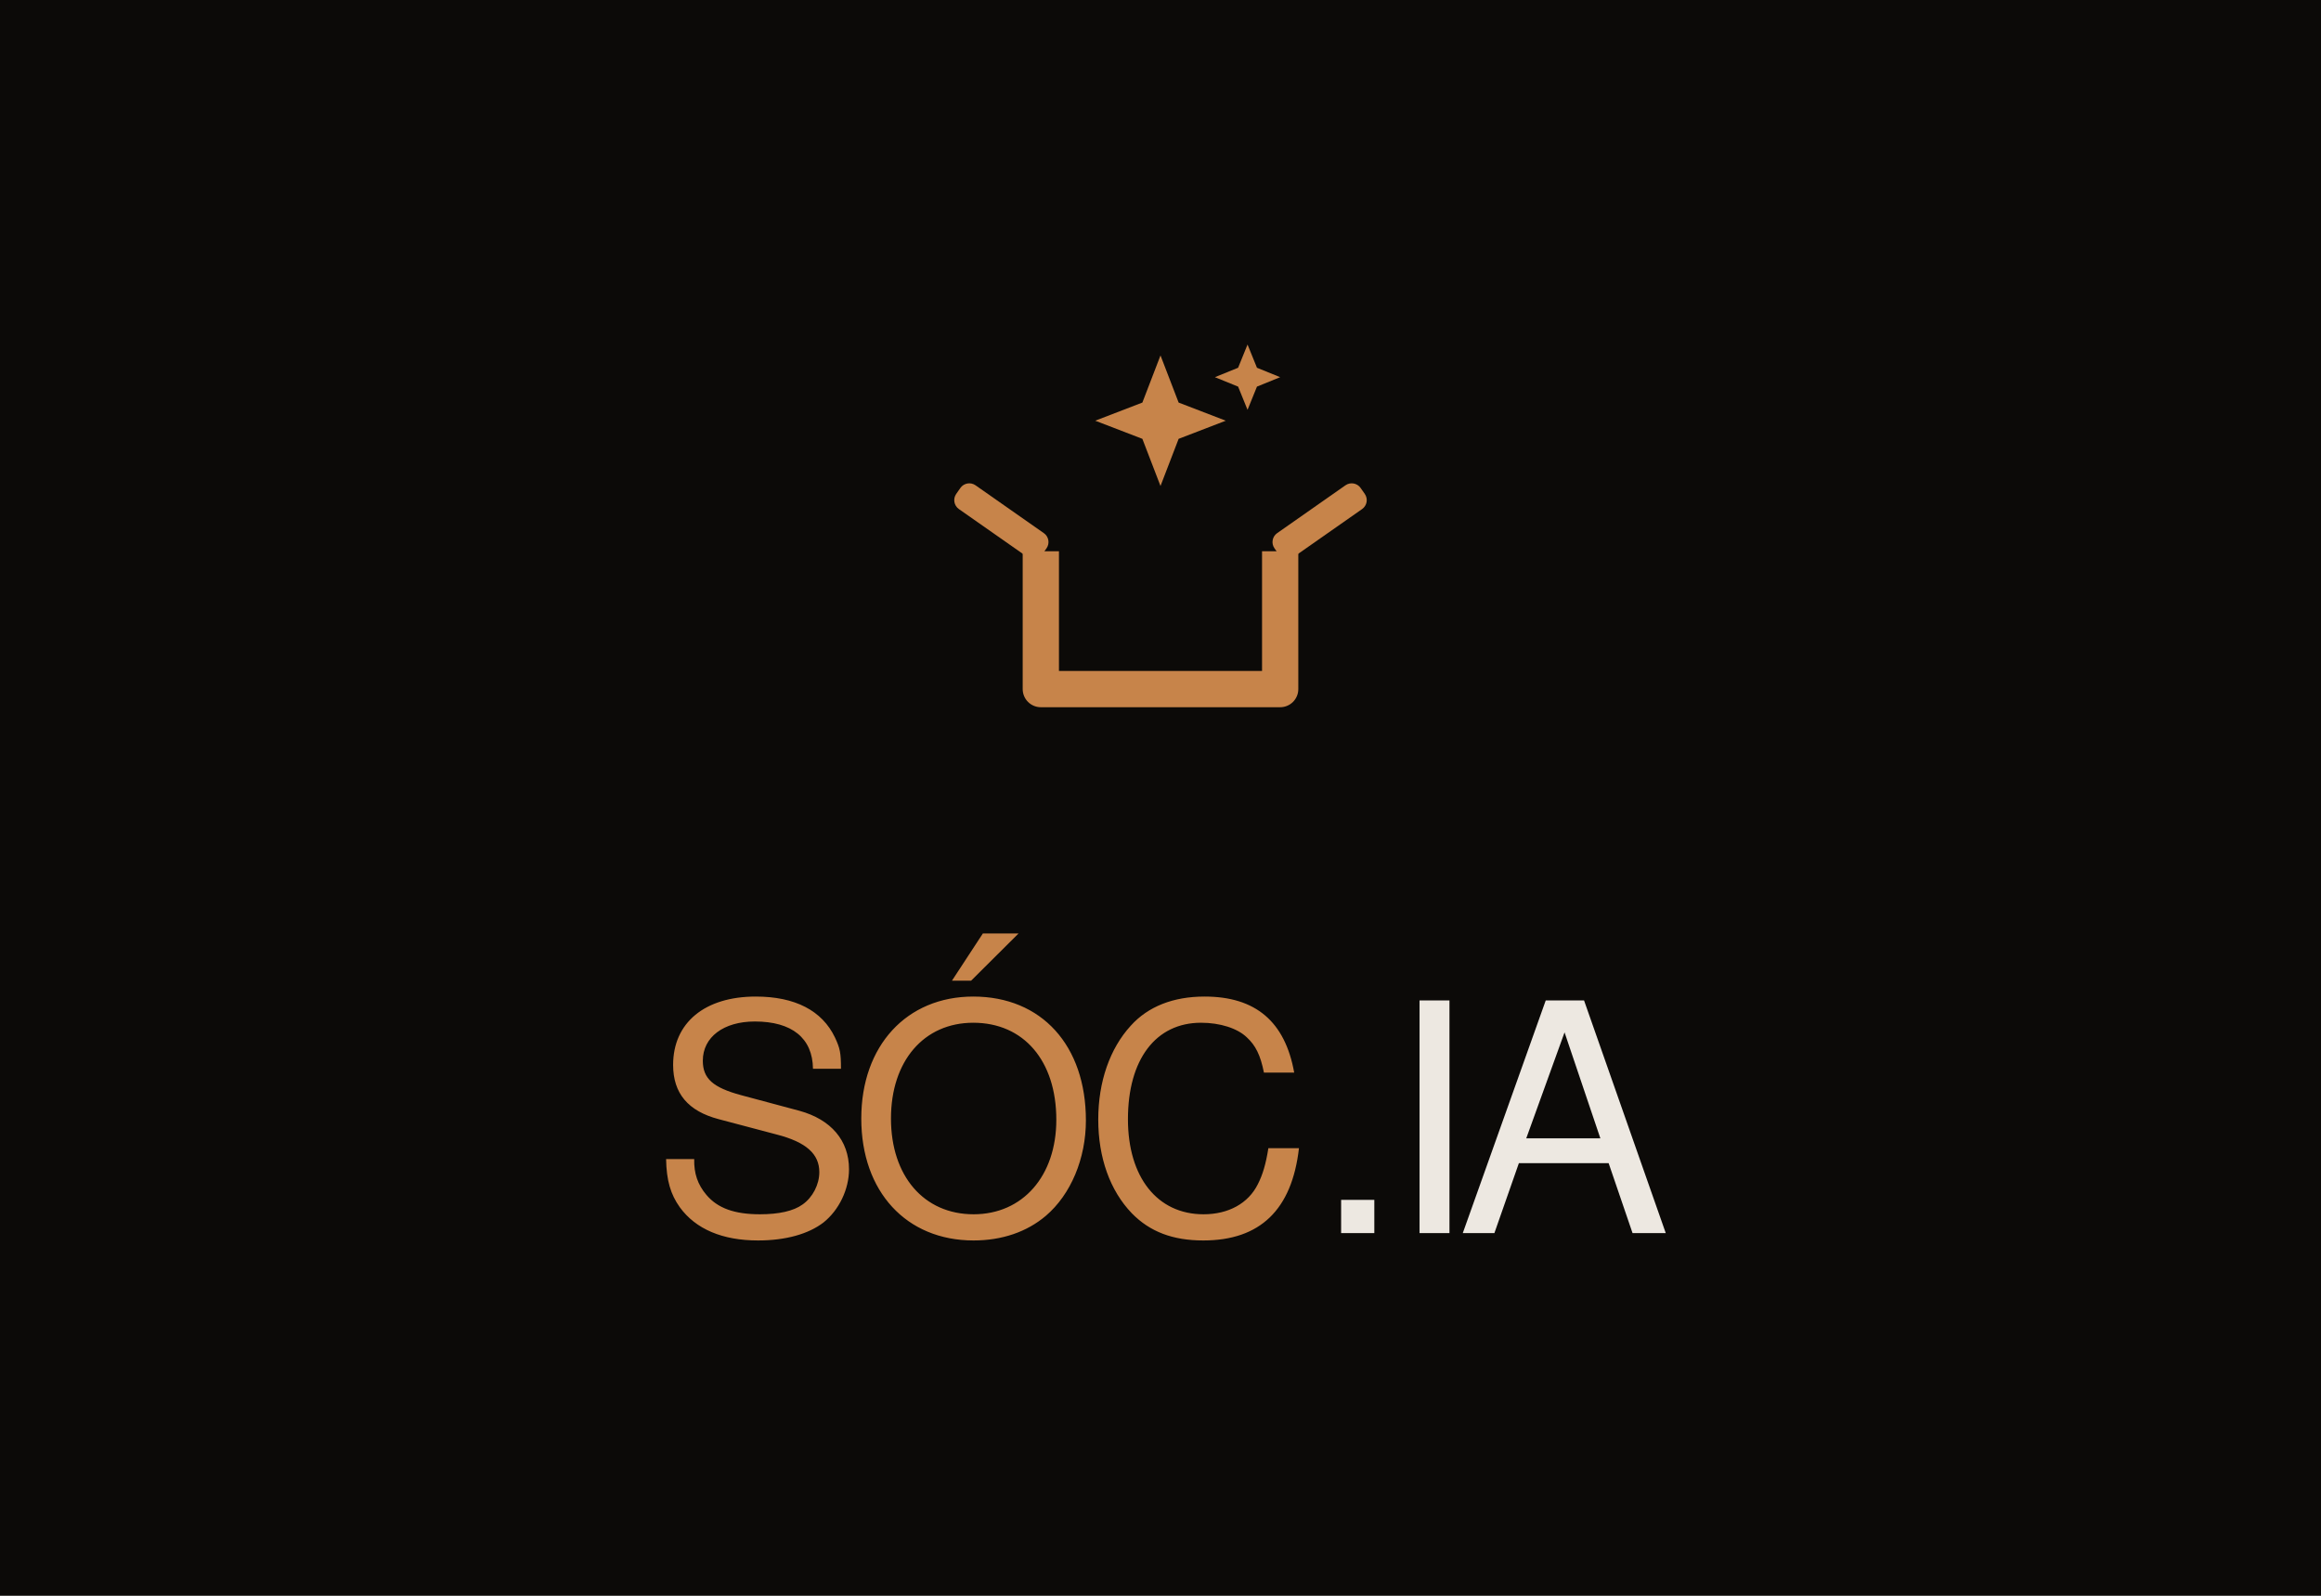
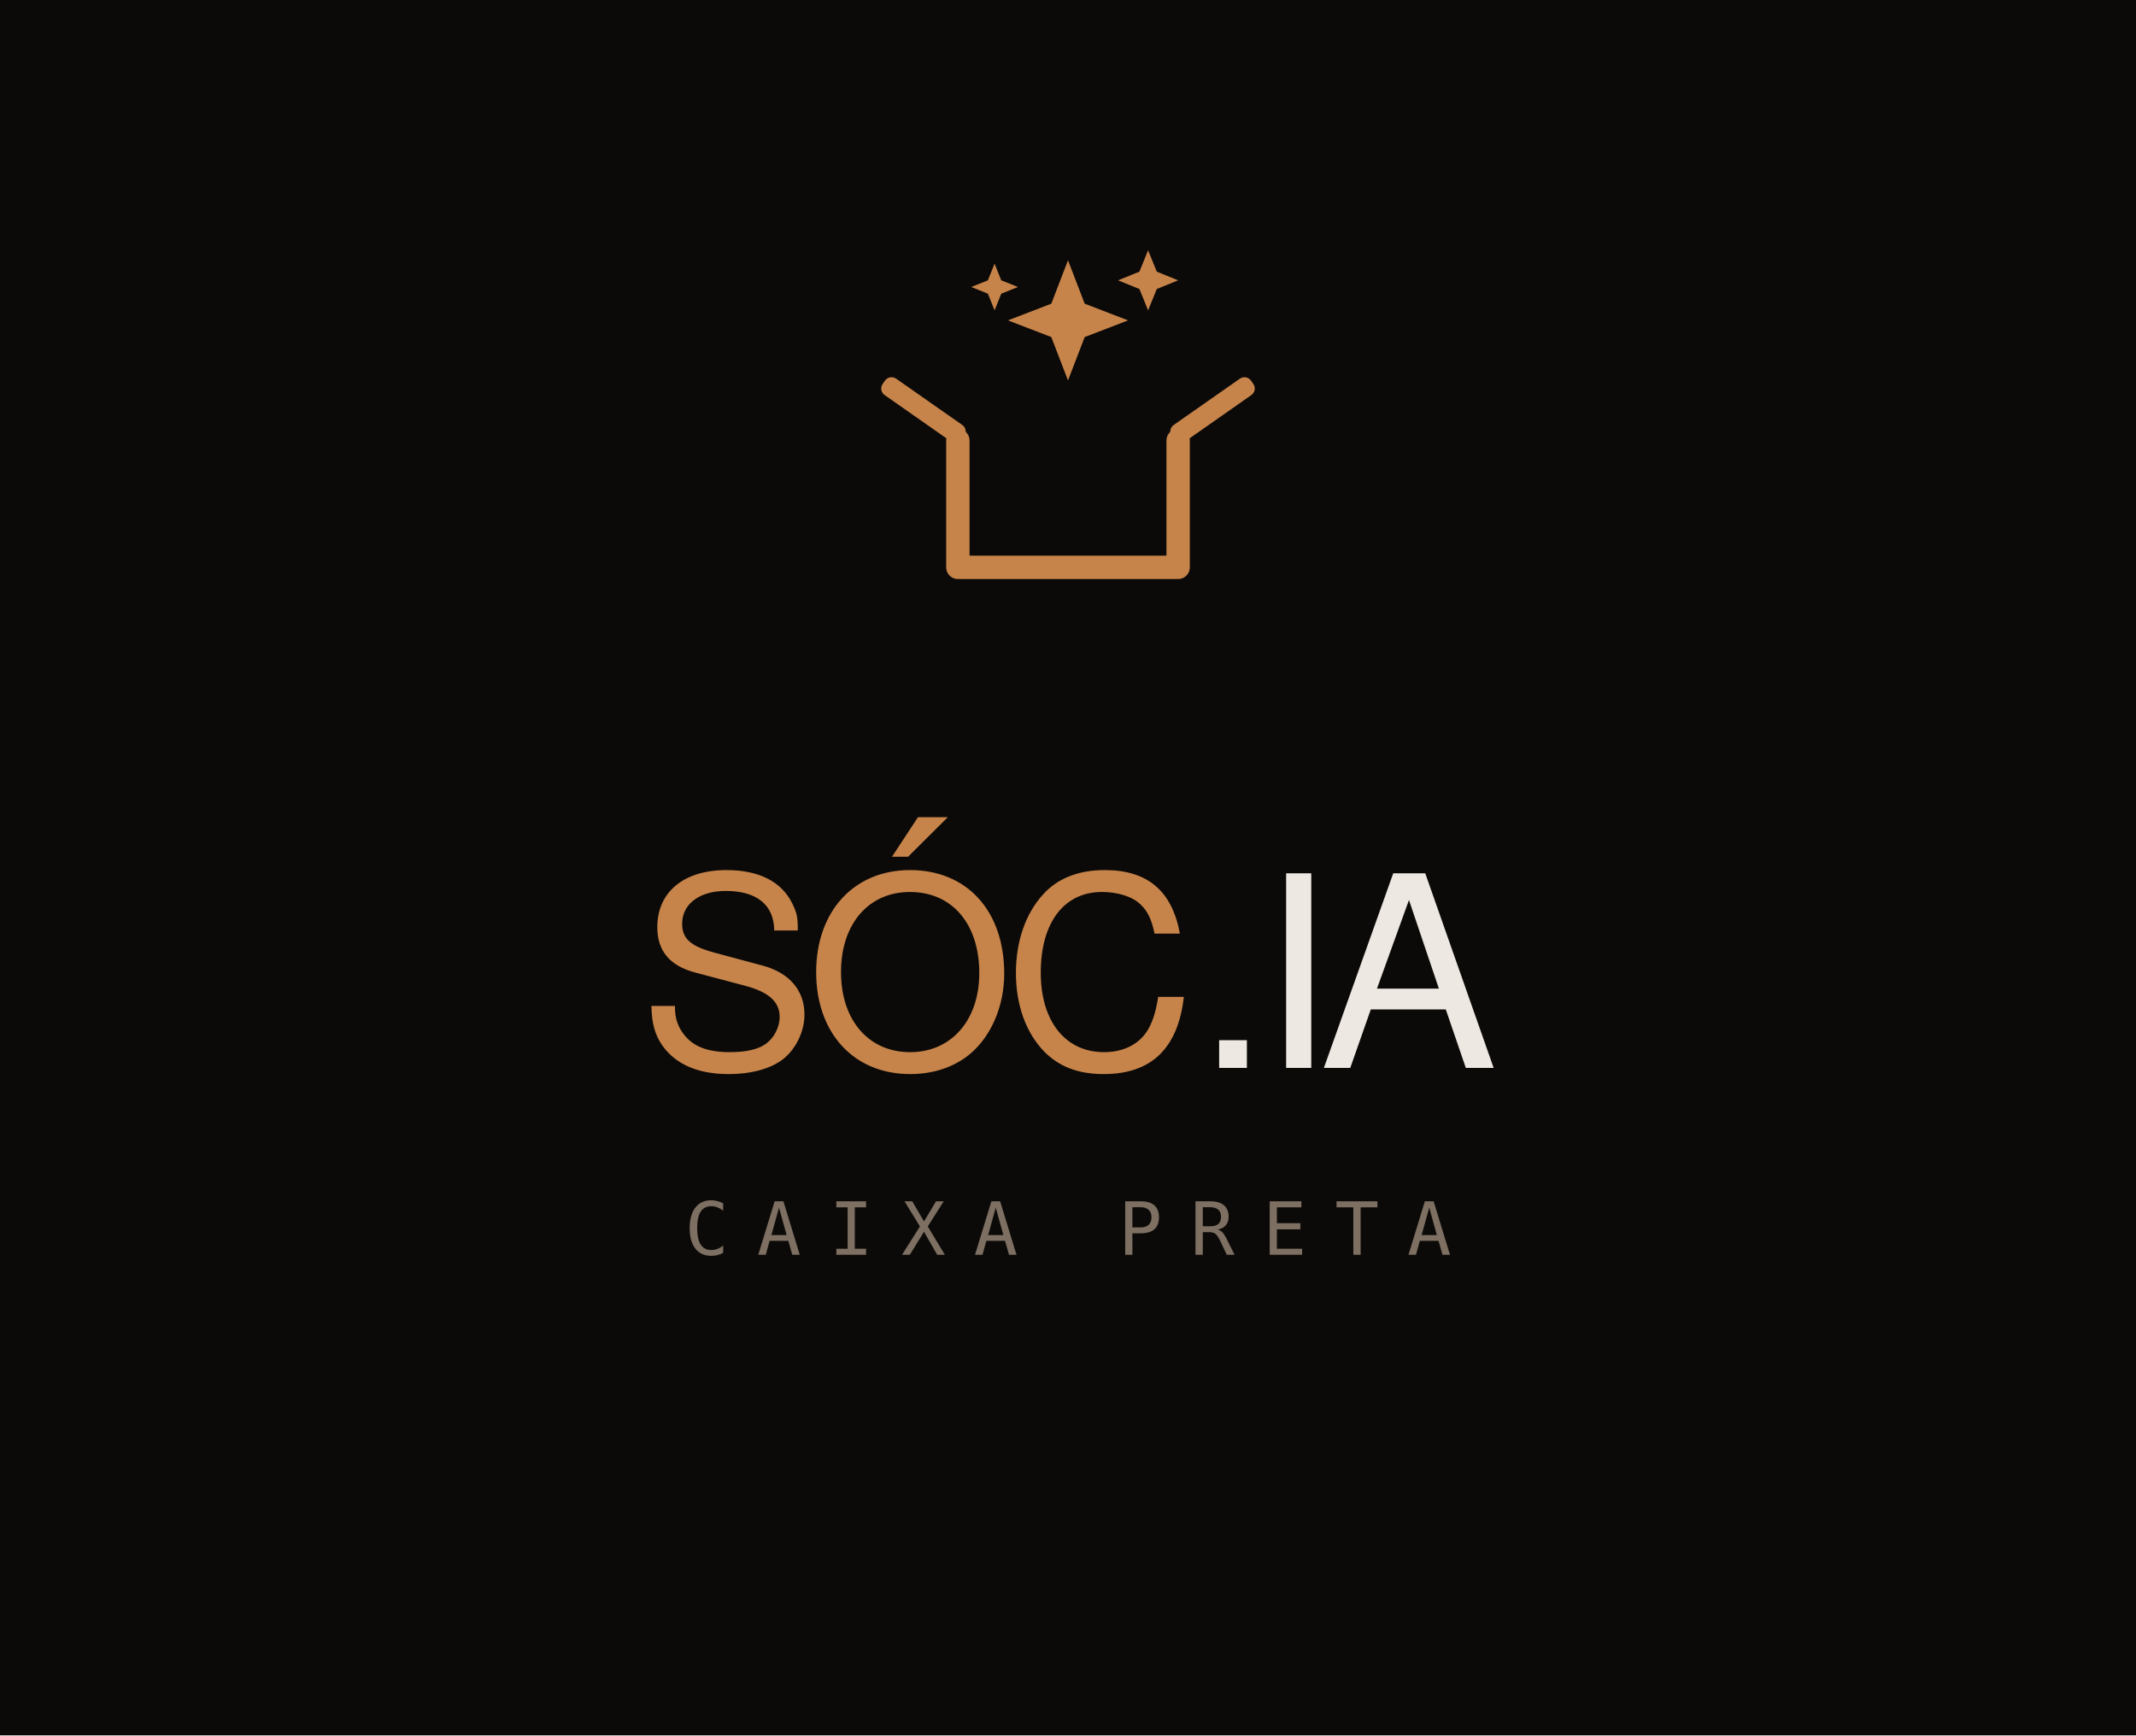
- <svg xmlns="http://www.w3.org/2000/svg" width="320" height="220" viewBox="0 0 320 220">
-   <rect width="320" height="220" fill="#0C0A08" />
-   <g transform="translate(128 46)">
+ <svg xmlns="http://www.w3.org/2000/svg" width="320" height="260" viewBox="0 0 320 260" fill="none">
+   <rect width="320" height="260" fill="#0C0A08" />
+   <g transform="translate(128 36)">
    <g transform="rotate(35 16 30)">
-       <rect x="1.5" y="28" width="14.5" height="4" rx="1.5" fill="#C7844A" />
+       <rect x="1.5" y="28" width="14.5" height="3" rx="1.2" fill="#C7844A" />
    </g>
-     <path d="M15.5 30 V49 H48.5 V30" fill="none" stroke="#C7844A" stroke-width="5" stroke-linejoin="round" />
+     <path d="M15.5 30 V49 H48.5 V30" fill="none" stroke="#C7844A" stroke-width="3.5" stroke-linejoin="round" stroke-linecap="round" />
    <g transform="rotate(-35 48 30)">
-       <rect x="48" y="28" width="14.5" height="4" rx="1.5" fill="#C7844A" />
+       <rect x="48" y="28" width="14.5" height="3" rx="1.2" fill="#C7844A" />
    </g>
    <polygon points="32,3 34.5,9.5 41,12 34.5,14.5 32,21 29.5,14.5 23,12 29.5,9.5" fill="#C7844A" />
    <polygon points="44,1.5 45.3,4.7 48.5,6 45.3,7.3 44,10.5 42.7,7.3 39.5,6 42.7,4.7" fill="#C7844A" />
+     <polygon points="21,3.5 22,6 24.5,7 22,8 21,10.5 20,8 17.5,7 20,6" fill="#C7844A" />
  </g>
-   <text x="160" y="170" text-anchor="middle" font-family="Jost, 'Century Gothic', 'Futura', Helvetica, Arial, sans-serif" font-size="44" font-weight="500" letter-spacing="-2" fill="#C7844A">SÓC<tspan fill="#EDE8E1">.IA</tspan>
+   <text x="160" y="160" text-anchor="middle" font-family="Outfit, Jost, Helvetica, Arial, sans-serif" font-size="40" font-weight="500" letter-spacing="-1.6" fill="#C7844A">SÓC<tspan fill="#EDE8E1">.IA</tspan>
  </text>
+   <text x="160" y="188" text-anchor="middle" font-family="'JetBrains Mono', ui-monospace, monospace" font-size="11" font-weight="400" letter-spacing="4.2" fill="#7D6F61">CAIXA PRETA</text>
</svg>
